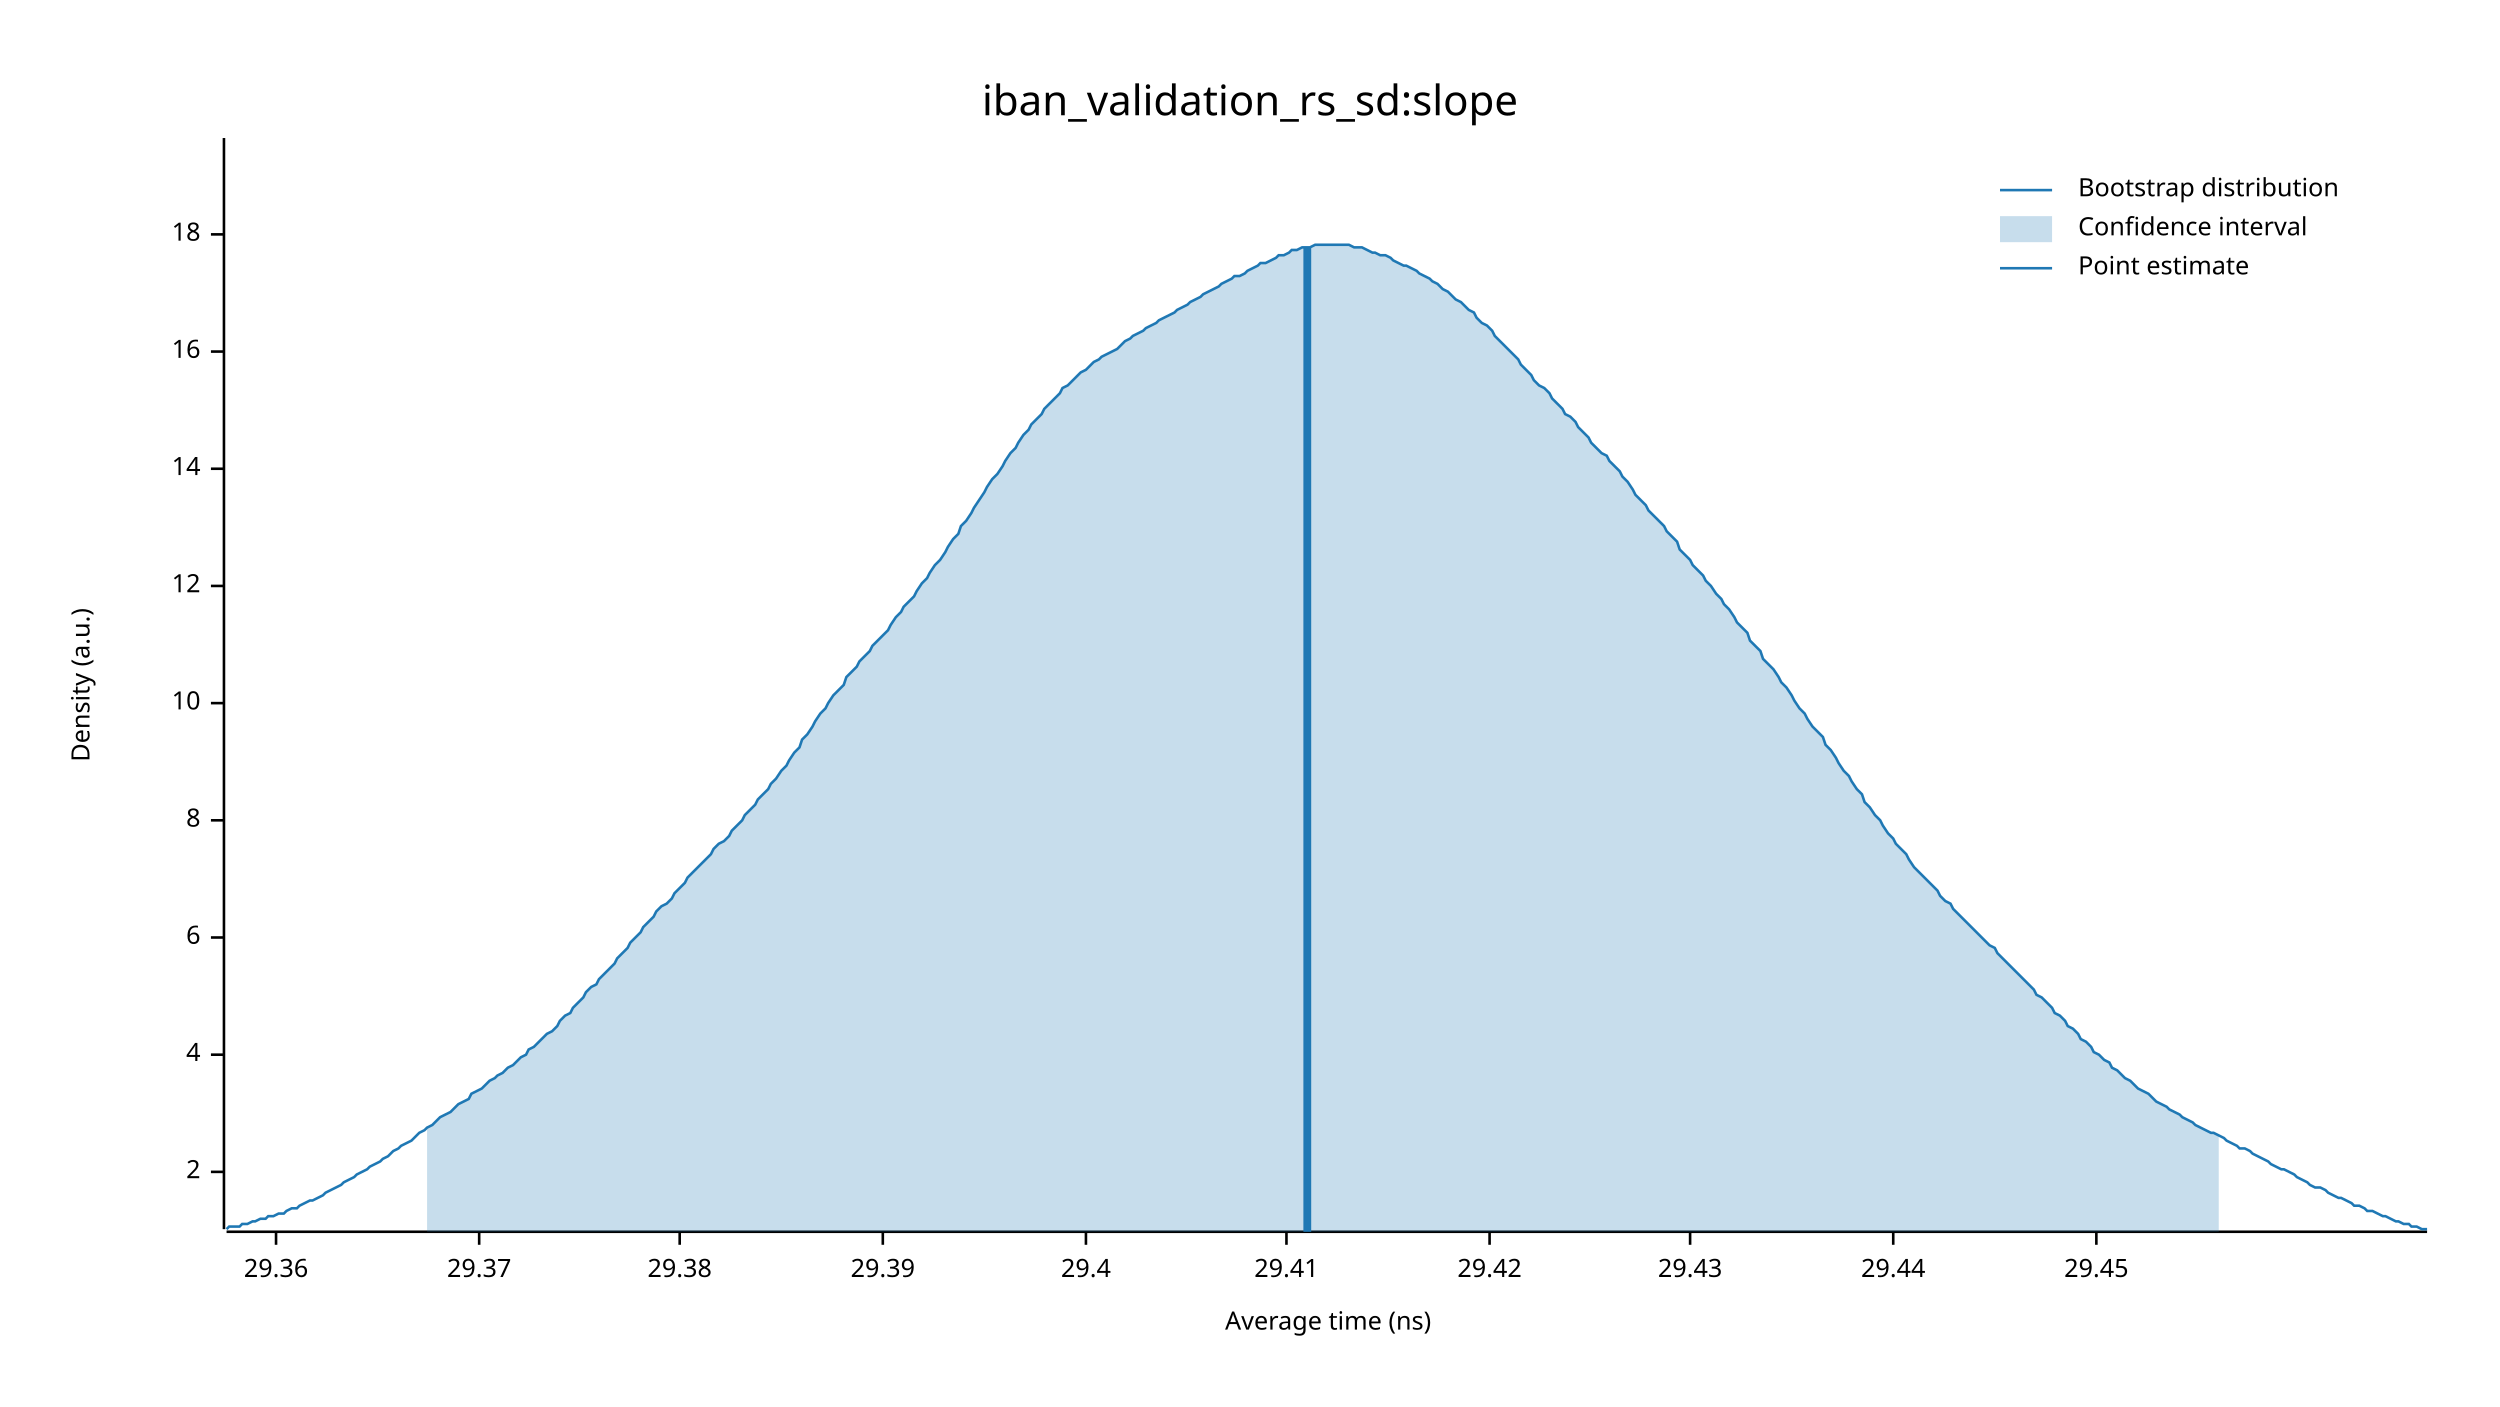
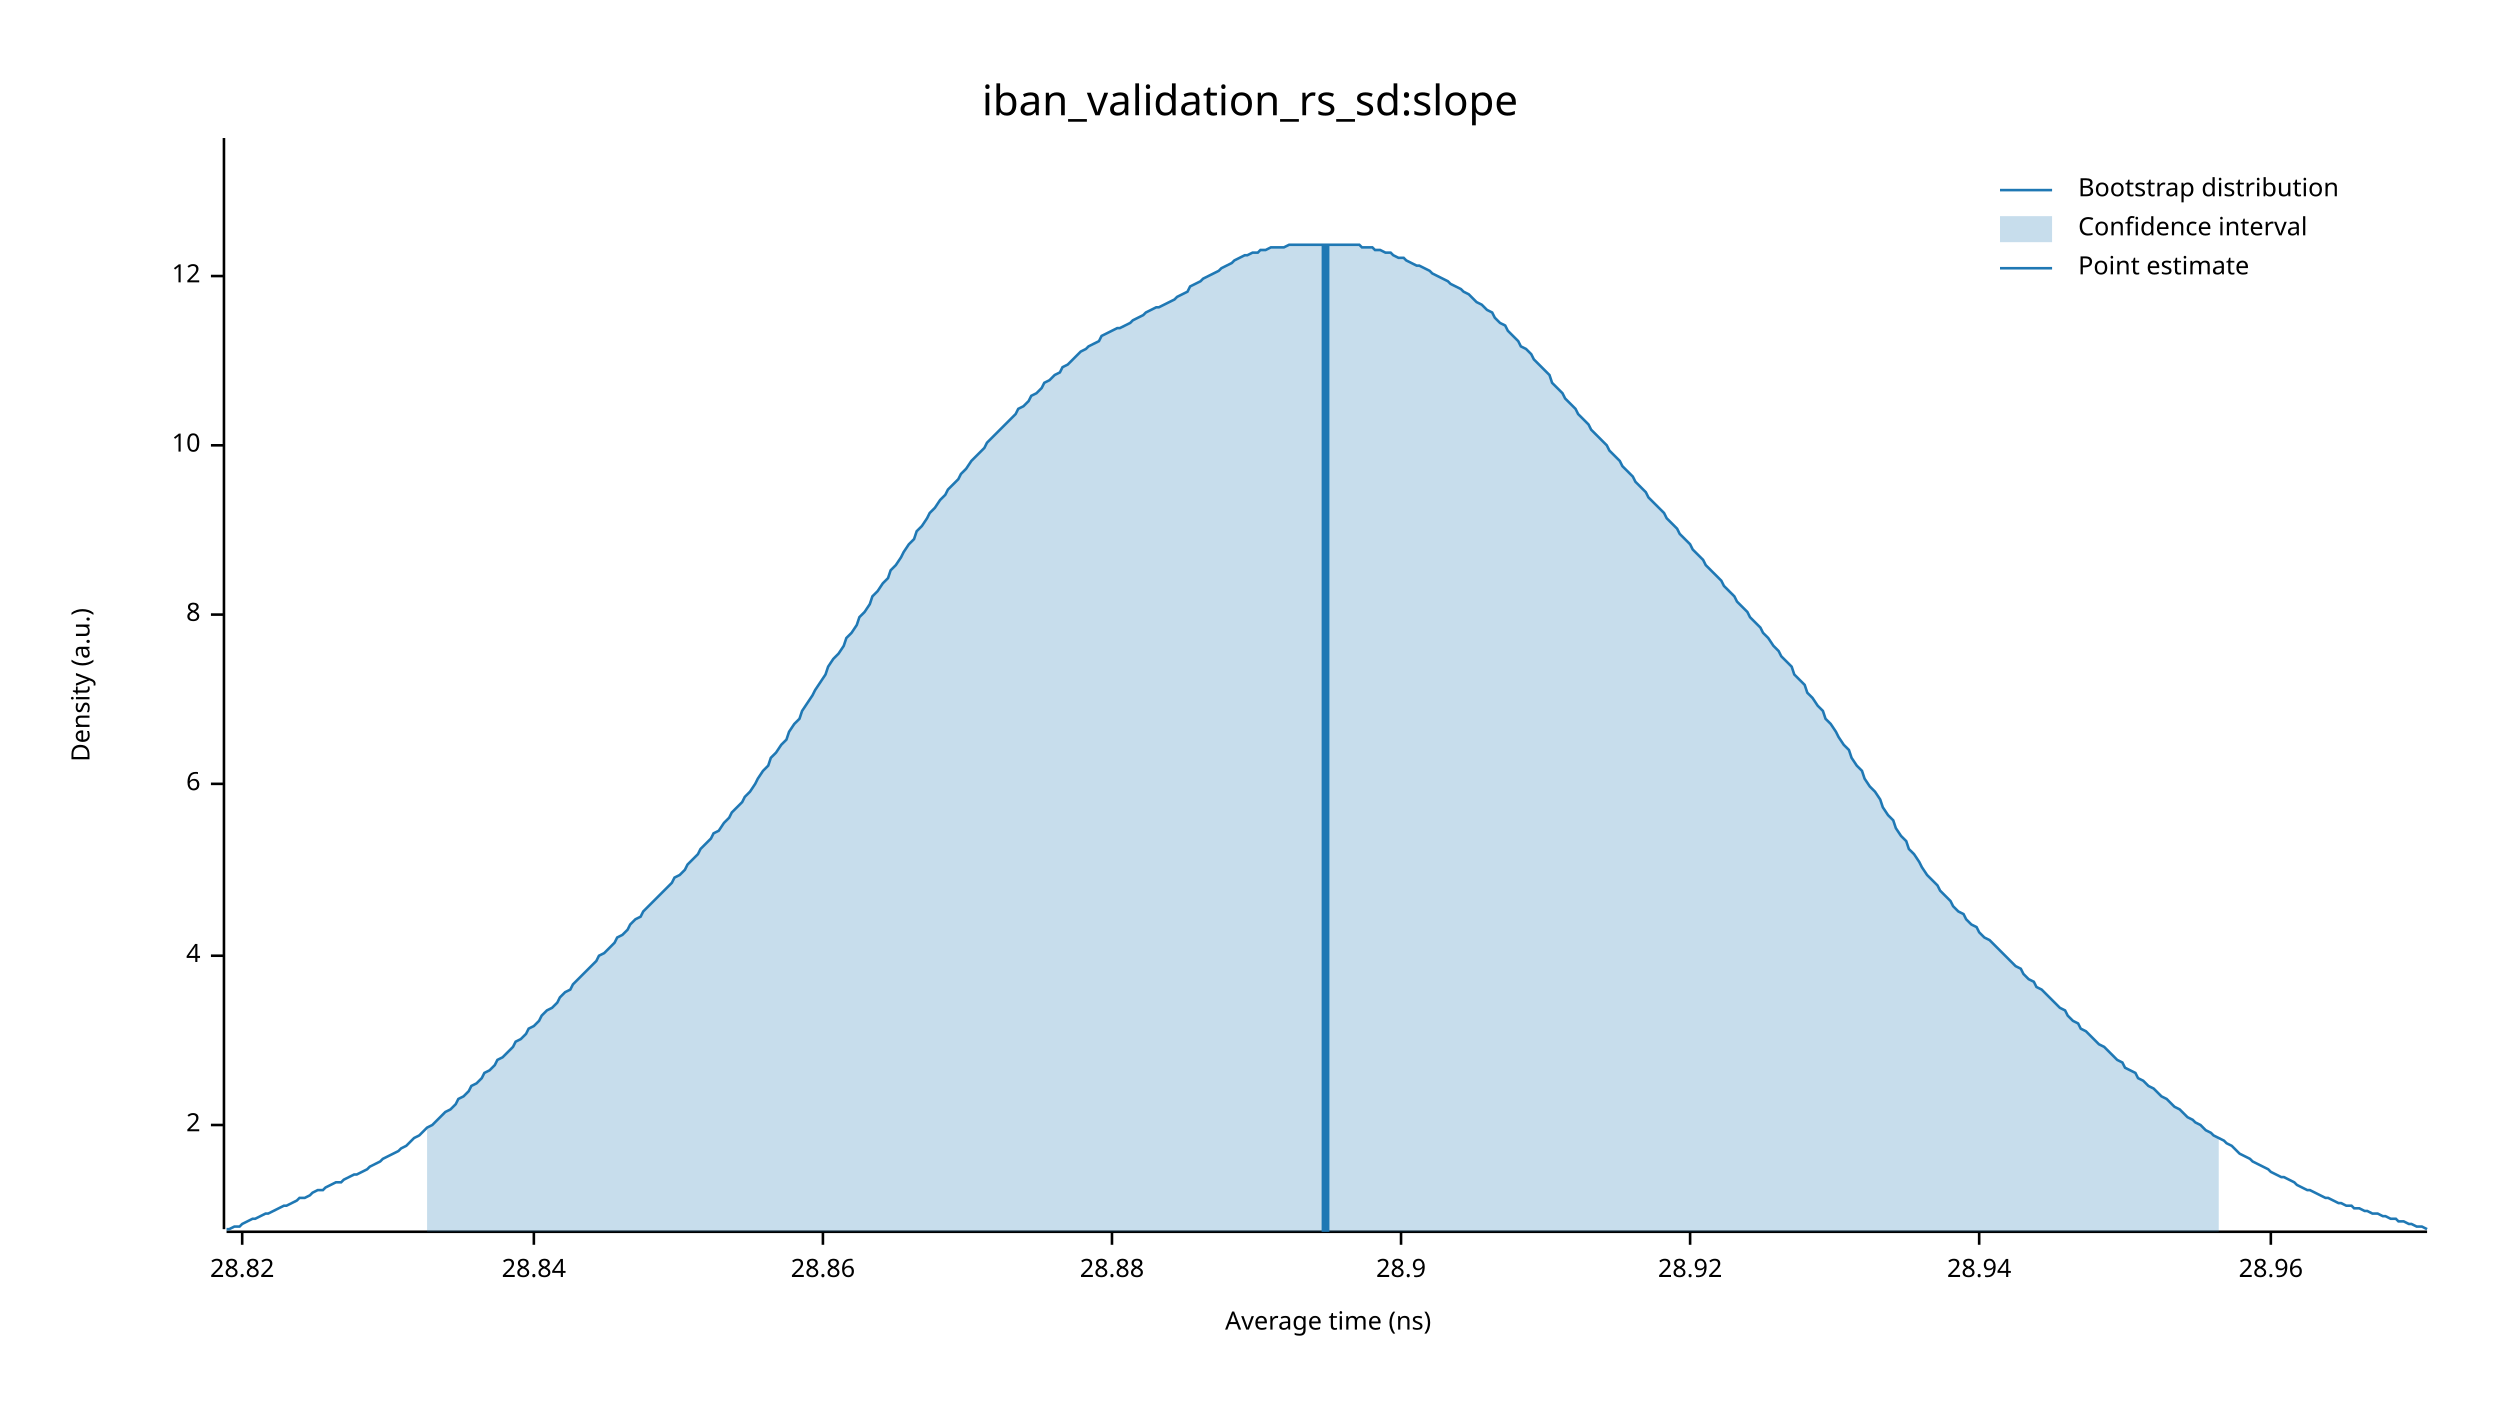
<svg xmlns="http://www.w3.org/2000/svg" width="960" height="540" viewBox="0 0 960 540">
  <text x="480" y="32" dy="0.76em" text-anchor="middle" font-family="sans-serif" font-size="16.129" opacity="1" fill="#000000">
iban_validation_rs_sd:slope
</text>
  <text x="27" y="263" dy="0.76em" text-anchor="middle" font-family="sans-serif" font-size="9.677" opacity="1" fill="#000000" transform="rotate(270, 27, 263)">
Density (a.u.)
</text>
  <text x="510" y="513" dy="-0.5ex" text-anchor="middle" font-family="sans-serif" font-size="9.677" opacity="1" fill="#000000">
Average time (ns)
</text>
  <polyline fill="none" opacity="1" stroke="#000000" stroke-width="1" points="86,53 86,472 " />
-   <text x="77" y="450" dy="0.5ex" text-anchor="end" font-family="sans-serif" font-size="9.677" opacity="1" fill="#000000">
+   <text x="77" y="432" dy="0.5ex" text-anchor="end" font-family="sans-serif" font-size="9.677" opacity="1" fill="#000000">
2
</text>
-   <polyline fill="none" opacity="1" stroke="#000000" stroke-width="1" points="81,450 86,450 " />
-   <text x="77" y="405" dy="0.5ex" text-anchor="end" font-family="sans-serif" font-size="9.677" opacity="1" fill="#000000">
+   <polyline fill="none" opacity="1" stroke="#000000" stroke-width="1" points="81,432 86,432 " />
+   <text x="77" y="367" dy="0.5ex" text-anchor="end" font-family="sans-serif" font-size="9.677" opacity="1" fill="#000000">
4
</text>
-   <polyline fill="none" opacity="1" stroke="#000000" stroke-width="1" points="81,405 86,405 " />
-   <text x="77" y="360" dy="0.5ex" text-anchor="end" font-family="sans-serif" font-size="9.677" opacity="1" fill="#000000">
+   <polyline fill="none" opacity="1" stroke="#000000" stroke-width="1" points="81,367 86,367 " />
+   <text x="77" y="301" dy="0.5ex" text-anchor="end" font-family="sans-serif" font-size="9.677" opacity="1" fill="#000000">
6
</text>
-   <polyline fill="none" opacity="1" stroke="#000000" stroke-width="1" points="81,360 86,360 " />
-   <text x="77" y="315" dy="0.5ex" text-anchor="end" font-family="sans-serif" font-size="9.677" opacity="1" fill="#000000">
+   <polyline fill="none" opacity="1" stroke="#000000" stroke-width="1" points="81,301 86,301 " />
+   <text x="77" y="236" dy="0.5ex" text-anchor="end" font-family="sans-serif" font-size="9.677" opacity="1" fill="#000000">
8
</text>
-   <polyline fill="none" opacity="1" stroke="#000000" stroke-width="1" points="81,315 86,315 " />
-   <text x="77" y="270" dy="0.5ex" text-anchor="end" font-family="sans-serif" font-size="9.677" opacity="1" fill="#000000">
+   <polyline fill="none" opacity="1" stroke="#000000" stroke-width="1" points="81,236 86,236 " />
+   <text x="77" y="171" dy="0.5ex" text-anchor="end" font-family="sans-serif" font-size="9.677" opacity="1" fill="#000000">
10
</text>
-   <polyline fill="none" opacity="1" stroke="#000000" stroke-width="1" points="81,270 86,270 " />
-   <text x="77" y="225" dy="0.5ex" text-anchor="end" font-family="sans-serif" font-size="9.677" opacity="1" fill="#000000">
+   <polyline fill="none" opacity="1" stroke="#000000" stroke-width="1" points="81,171 86,171 " />
+   <text x="77" y="106" dy="0.5ex" text-anchor="end" font-family="sans-serif" font-size="9.677" opacity="1" fill="#000000">
12
</text>
-   <polyline fill="none" opacity="1" stroke="#000000" stroke-width="1" points="81,225 86,225 " />
-   <text x="77" y="180" dy="0.5ex" text-anchor="end" font-family="sans-serif" font-size="9.677" opacity="1" fill="#000000">
- 14
+   <polyline fill="none" opacity="1" stroke="#000000" stroke-width="1" points="81,106 86,106 " />
+   <polyline fill="none" opacity="1" stroke="#000000" stroke-width="1" points="87,473 932,473 " />
+   <text x="93" y="483" dy="0.76em" text-anchor="middle" font-family="sans-serif" font-size="9.677" opacity="1" fill="#000000">
+ 28.82
</text>
-   <polyline fill="none" opacity="1" stroke="#000000" stroke-width="1" points="81,180 86,180 " />
-   <text x="77" y="135" dy="0.5ex" text-anchor="end" font-family="sans-serif" font-size="9.677" opacity="1" fill="#000000">
- 16
+   <polyline fill="none" opacity="1" stroke="#000000" stroke-width="1" points="93,473 93,478 " />
+   <text x="205" y="483" dy="0.76em" text-anchor="middle" font-family="sans-serif" font-size="9.677" opacity="1" fill="#000000">
+ 28.84
</text>
-   <polyline fill="none" opacity="1" stroke="#000000" stroke-width="1" points="81,135 86,135 " />
-   <text x="77" y="90" dy="0.5ex" text-anchor="end" font-family="sans-serif" font-size="9.677" opacity="1" fill="#000000">
- 18
+   <polyline fill="none" opacity="1" stroke="#000000" stroke-width="1" points="205,473 205,478 " />
+   <text x="316" y="483" dy="0.76em" text-anchor="middle" font-family="sans-serif" font-size="9.677" opacity="1" fill="#000000">
+ 28.86
</text>
-   <polyline fill="none" opacity="1" stroke="#000000" stroke-width="1" points="81,90 86,90 " />
-   <polyline fill="none" opacity="1" stroke="#000000" stroke-width="1" points="87,473 932,473 " />
-   <text x="106" y="483" dy="0.76em" text-anchor="middle" font-family="sans-serif" font-size="9.677" opacity="1" fill="#000000">
- 29.36
+   <polyline fill="none" opacity="1" stroke="#000000" stroke-width="1" points="316,473 316,478 " />
+   <text x="427" y="483" dy="0.76em" text-anchor="middle" font-family="sans-serif" font-size="9.677" opacity="1" fill="#000000">
+ 28.88
</text>
-   <polyline fill="none" opacity="1" stroke="#000000" stroke-width="1" points="106,473 106,478 " />
-   <text x="184" y="483" dy="0.76em" text-anchor="middle" font-family="sans-serif" font-size="9.677" opacity="1" fill="#000000">
- 29.37
+   <polyline fill="none" opacity="1" stroke="#000000" stroke-width="1" points="427,473 427,478 " />
+   <text x="538" y="483" dy="0.76em" text-anchor="middle" font-family="sans-serif" font-size="9.677" opacity="1" fill="#000000">
+ 28.9
</text>
-   <polyline fill="none" opacity="1" stroke="#000000" stroke-width="1" points="184,473 184,478 " />
-   <text x="261" y="483" dy="0.76em" text-anchor="middle" font-family="sans-serif" font-size="9.677" opacity="1" fill="#000000">
- 29.38
- </text>
-   <polyline fill="none" opacity="1" stroke="#000000" stroke-width="1" points="261,473 261,478 " />
-   <text x="339" y="483" dy="0.76em" text-anchor="middle" font-family="sans-serif" font-size="9.677" opacity="1" fill="#000000">
- 29.39
- </text>
-   <polyline fill="none" opacity="1" stroke="#000000" stroke-width="1" points="339,473 339,478 " />
-   <text x="417" y="483" dy="0.76em" text-anchor="middle" font-family="sans-serif" font-size="9.677" opacity="1" fill="#000000">
- 29.4
- </text>
-   <polyline fill="none" opacity="1" stroke="#000000" stroke-width="1" points="417,473 417,478 " />
-   <text x="494" y="483" dy="0.76em" text-anchor="middle" font-family="sans-serif" font-size="9.677" opacity="1" fill="#000000">
- 29.41
- </text>
-   <polyline fill="none" opacity="1" stroke="#000000" stroke-width="1" points="494,473 494,478 " />
-   <text x="572" y="483" dy="0.76em" text-anchor="middle" font-family="sans-serif" font-size="9.677" opacity="1" fill="#000000">
- 29.42
- </text>
-   <polyline fill="none" opacity="1" stroke="#000000" stroke-width="1" points="572,473 572,478 " />
+   <polyline fill="none" opacity="1" stroke="#000000" stroke-width="1" points="538,473 538,478 " />
  <text x="649" y="483" dy="0.76em" text-anchor="middle" font-family="sans-serif" font-size="9.677" opacity="1" fill="#000000">
- 29.43
+ 28.92
</text>
  <polyline fill="none" opacity="1" stroke="#000000" stroke-width="1" points="649,473 649,478 " />
-   <text x="727" y="483" dy="0.76em" text-anchor="middle" font-family="sans-serif" font-size="9.677" opacity="1" fill="#000000">
- 29.44
+   <text x="760" y="483" dy="0.76em" text-anchor="middle" font-family="sans-serif" font-size="9.677" opacity="1" fill="#000000">
+ 28.94
</text>
-   <polyline fill="none" opacity="1" stroke="#000000" stroke-width="1" points="727,473 727,478 " />
-   <text x="805" y="483" dy="0.76em" text-anchor="middle" font-family="sans-serif" font-size="9.677" opacity="1" fill="#000000">
- 29.45
+   <polyline fill="none" opacity="1" stroke="#000000" stroke-width="1" points="760,473 760,478 " />
+   <text x="872" y="483" dy="0.76em" text-anchor="middle" font-family="sans-serif" font-size="9.677" opacity="1" fill="#000000">
+ 28.96
</text>
-   <polyline fill="none" opacity="1" stroke="#000000" stroke-width="1" points="805,473 805,478 " />
-   <polyline fill="none" opacity="1" stroke="#1F78B4" stroke-width="1" points="87,472 88,471 90,471 92,471 93,470 95,470 97,469 98,469 100,468 102,468 103,467 105,467 107,466 109,466 110,465 112,464 114,464 115,463 117,462 119,461 120,461 122,460 124,459 125,458 127,457 129,456 131,455 132,454 134,453 136,452 137,451 139,450 141,449 142,448 144,447 146,446 147,445 149,444 151,442 153,441 154,440 156,439 158,438 159,437 161,435 163,434 164,433 166,432 168,430 169,429 171,428 173,427 175,425 176,424 178,423 180,422 181,420 183,419 185,418 186,417 188,415 190,414 191,413 193,412 195,410 197,409 198,408 200,406 202,405 203,403 205,402 207,400 208,399 210,397 212,396 214,394 215,392 217,390 219,389 220,387 222,385 224,383 225,381 227,379 229,378 230,376 232,374 234,372 236,370 237,368 239,366 241,364 242,362 244,360 246,358 247,356 249,354 251,352 252,350 254,348 256,347 258,345 259,343 261,341 263,339 264,337 266,335 268,333 269,332 271,330 273,328 274,326 276,324 278,323 280,321 281,319 283,317 285,315 286,313 288,311 290,309 291,307 293,305 295,303 296,301 298,299 300,296 302,294 303,292 305,289 307,287 308,284 310,282 312,279 313,277 315,274 317,272 318,270 320,267 322,265 324,263 325,260 327,258 329,256 330,254 332,252 334,250 335,248 337,246 339,244 341,242 342,240 344,237 346,235 347,233 349,231 351,229 352,227 354,224 356,222 357,220 359,217 361,215 363,212 364,210 366,207 368,205 369,202 371,200 373,197 374,195 376,192 378,189 379,187 381,184 383,182 385,179 386,177 388,174 390,172 391,170 393,167 395,165 396,163 398,161 400,159 401,157 403,155 405,153 407,151 408,149 410,148 412,146 413,145 415,143 417,142 418,141 420,139 422,138 423,137 425,136 427,135 429,134 430,133 432,131 434,130 435,129 437,128 439,127 440,126 442,125 444,124 445,123 447,122 449,121 451,120 452,119 454,118 456,117 457,116 459,115 461,114 462,113 464,112 466,111 468,110 469,109 471,108 473,107 474,106 476,106 478,105 479,104 481,103 483,102 484,101 486,101 488,100 490,99 491,98 493,98 495,97 496,96 498,96 500,95 501,95 503,95 505,94 506,94 508,94 510,94 512,94 513,94 515,94 517,94 518,94 520,95 522,95 523,95 525,96 527,97 528,97 530,98 532,98 534,99 535,100 537,101 539,102 540,102 542,103 544,104 545,105 547,106 549,107 550,108 552,109 554,111 556,112 557,113 559,115 561,116 562,117 564,119 566,120 567,122 569,124 571,125 573,127 574,129 576,131 578,133 579,134 581,136 583,138 584,140 586,142 588,144 589,146 591,148 593,149 595,151 596,153 598,155 600,157 601,159 603,160 605,162 606,164 608,166 610,168 611,170 613,172 615,174 617,175 618,177 620,179 622,181 623,183 625,185 627,188 628,190 630,192 632,194 633,196 635,198 637,200 639,202 640,204 642,206 644,208 645,211 647,213 649,215 650,217 652,219 654,221 655,223 657,225 659,228 661,230 662,232 664,234 666,237 667,239 669,241 671,243 672,246 674,248 676,250 677,253 679,255 681,257 683,260 684,262 686,264 688,267 689,269 691,272 693,274 694,276 696,279 698,281 700,283 701,286 703,288 705,291 706,293 708,296 710,298 711,300 713,303 715,305 716,308 718,310 720,313 722,315 723,317 725,320 727,322 728,324 730,326 732,328 733,330 735,333 737,335 738,336 740,338 742,340 744,342 745,344 747,346 749,347 750,349 752,351 754,353 755,354 757,356 759,358 760,359 762,361 764,363 766,364 767,366 769,368 771,370 772,371 774,373 776,375 777,376 779,378 781,380 782,382 784,383 786,385 788,387 789,389 791,390 793,392 794,394 796,395 798,397 799,399 801,400 803,402 804,404 806,405 808,407 810,408 811,410 813,411 815,413 816,414 818,415 820,417 821,418 823,419 825,420 827,422 828,423 830,424 832,425 833,426 835,427 837,428 838,429 840,430 842,431 843,432 845,433 847,434 849,435 850,435 852,436 854,437 855,438 857,439 859,440 860,441 862,441 864,442 865,443 867,444 869,445 871,446 872,447 874,448 876,449 877,449 879,450 881,451 882,452 884,453 886,454 887,455 889,456 891,456 893,457 894,458 896,459 898,460 899,460 901,461 903,462 904,463 906,463 908,464 909,465 911,465 913,466 915,467 916,467 918,468 920,469 921,469 923,470 925,470 926,471 928,471 930,472 932,472 " />
-   <polygon opacity="0.25" fill="#1F78B4" points="164,433 166,432 168,430 169,429 171,428 173,427 175,425 176,424 178,423 180,422 181,420 183,419 185,418 186,417 188,415 190,414 191,413 193,412 195,410 197,409 198,408 200,406 202,405 203,403 205,402 207,400 208,399 210,397 212,396 214,394 215,392 217,390 219,389 220,387 222,385 224,383 225,381 227,379 229,378 230,376 232,374 234,372 236,370 237,368 239,366 241,364 242,362 244,360 246,358 247,356 249,354 251,352 252,350 254,348 256,347 258,345 259,343 261,341 263,339 264,337 266,335 268,333 269,332 271,330 273,328 274,326 276,324 278,323 280,321 281,319 283,317 285,315 286,313 288,311 290,309 291,307 293,305 295,303 296,301 298,299 300,296 302,294 303,292 305,289 307,287 308,284 310,282 312,279 313,277 315,274 317,272 318,270 320,267 322,265 324,263 325,260 327,258 329,256 330,254 332,252 334,250 335,248 337,246 339,244 341,242 342,240 344,237 346,235 347,233 349,231 351,229 352,227 354,224 356,222 357,220 359,217 361,215 363,212 364,210 366,207 368,205 369,202 371,200 373,197 374,195 376,192 378,189 379,187 381,184 383,182 385,179 386,177 388,174 390,172 391,170 393,167 395,165 396,163 398,161 400,159 401,157 403,155 405,153 407,151 408,149 410,148 412,146 413,145 415,143 417,142 418,141 420,139 422,138 423,137 425,136 427,135 429,134 430,133 432,131 434,130 435,129 437,128 439,127 440,126 442,125 444,124 445,123 447,122 449,121 451,120 452,119 454,118 456,117 457,116 459,115 461,114 462,113 464,112 466,111 468,110 469,109 471,108 473,107 474,106 476,106 478,105 479,104 481,103 483,102 484,101 486,101 488,100 490,99 491,98 493,98 495,97 496,96 498,96 500,95 501,95 503,95 505,94 506,94 508,94 510,94 512,94 513,94 515,94 517,94 518,94 520,95 522,95 523,95 525,96 527,97 528,97 530,98 532,98 534,99 535,100 537,101 539,102 540,102 542,103 544,104 545,105 547,106 549,107 550,108 552,109 554,111 556,112 557,113 559,115 561,116 562,117 564,119 566,120 567,122 569,124 571,125 573,127 574,129 576,131 578,133 579,134 581,136 583,138 584,140 586,142 588,144 589,146 591,148 593,149 595,151 596,153 598,155 600,157 601,159 603,160 605,162 606,164 608,166 610,168 611,170 613,172 615,174 617,175 618,177 620,179 622,181 623,183 625,185 627,188 628,190 630,192 632,194 633,196 635,198 637,200 639,202 640,204 642,206 644,208 645,211 647,213 649,215 650,217 652,219 654,221 655,223 657,225 659,228 661,230 662,232 664,234 666,237 667,239 669,241 671,243 672,246 674,248 676,250 677,253 679,255 681,257 683,260 684,262 686,264 688,267 689,269 691,272 693,274 694,276 696,279 698,281 700,283 701,286 703,288 705,291 706,293 708,296 710,298 711,300 713,303 715,305 716,308 718,310 720,313 722,315 723,317 725,320 727,322 728,324 730,326 732,328 733,330 735,333 737,335 738,336 740,338 742,340 744,342 745,344 747,346 749,347 750,349 752,351 754,353 755,354 757,356 759,358 760,359 762,361 764,363 766,364 767,366 769,368 771,370 772,371 774,373 776,375 777,376 779,378 781,380 782,382 784,383 786,385 788,387 789,389 791,390 793,392 794,394 796,395 798,397 799,399 801,400 803,402 804,404 806,405 808,407 810,408 811,410 813,411 815,413 816,414 818,415 820,417 821,418 823,419 825,420 827,422 828,423 830,424 832,425 833,426 835,427 837,428 838,429 840,430 842,431 843,432 845,433 847,434 849,435 850,435 852,436 852,473 164,473 " />
-   <polyline fill="none" opacity="1" stroke="#1F78B4" stroke-width="3" points="502,473 502,95 " />
+   <polyline fill="none" opacity="1" stroke="#000000" stroke-width="1" points="872,473 872,478 " />
+   <polyline fill="none" opacity="1" stroke="#1F78B4" stroke-width="1" points="87,472 88,472 90,471 92,471 93,470 95,469 97,468 98,468 100,467 102,466 103,466 105,465 107,464 109,463 110,463 112,462 114,461 115,460 117,460 119,459 120,458 122,457 124,457 125,456 127,455 129,454 131,454 132,453 134,452 136,451 137,451 139,450 141,449 142,448 144,447 146,446 147,445 149,444 151,443 153,442 154,441 156,440 158,438 159,437 161,436 163,434 164,433 166,432 168,430 169,429 171,427 173,426 175,424 176,422 178,421 180,419 181,417 183,416 185,414 186,412 188,411 190,409 191,407 193,406 195,404 197,402 198,400 200,399 202,397 203,395 205,394 207,392 208,390 210,388 212,387 214,385 215,383 217,381 219,380 220,378 222,376 224,374 225,373 227,371 229,369 230,367 232,366 234,364 236,362 237,360 239,359 241,357 242,355 244,353 246,352 247,350 249,348 251,346 252,345 254,343 256,341 258,339 259,337 261,336 263,334 264,332 266,330 268,328 269,326 271,324 273,322 274,320 276,319 278,316 280,314 281,312 283,310 285,308 286,306 288,304 290,301 291,299 293,296 295,294 296,291 298,289 300,286 302,284 303,281 305,278 307,276 308,273 310,270 312,267 313,265 315,262 317,259 318,256 320,253 322,251 324,248 325,245 327,243 329,240 330,237 332,235 334,232 335,229 337,227 339,224 341,222 342,219 344,217 346,214 347,212 349,209 351,207 352,204 354,202 356,199 357,197 359,195 361,192 363,190 364,188 366,186 368,184 369,182 371,180 373,177 374,176 376,174 378,172 379,170 381,168 383,166 385,164 386,163 388,161 390,159 391,157 393,156 395,154 396,152 398,151 400,149 401,147 403,146 405,144 407,143 408,141 410,140 412,138 413,137 415,135 417,134 418,133 420,132 422,131 423,129 425,128 427,127 429,126 430,126 432,125 434,124 435,123 437,122 439,121 440,120 442,119 444,118 445,118 447,117 449,116 451,115 452,114 454,113 456,112 457,110 459,109 461,108 462,107 464,106 466,105 468,104 469,103 471,102 473,101 474,100 476,99 478,98 479,98 481,97 483,97 484,96 486,96 488,95 490,95 491,95 493,95 495,94 496,94 498,94 500,94 501,94 503,94 505,94 506,94 508,94 510,94 512,94 513,94 515,94 517,94 518,94 520,94 522,94 523,95 525,95 527,95 528,96 530,96 532,97 534,97 535,98 537,99 539,99 540,100 542,101 544,102 545,102 547,103 549,104 550,105 552,106 554,107 556,108 557,109 559,110 561,111 562,112 564,113 566,115 567,116 569,117 571,119 573,120 574,122 576,124 578,125 579,127 581,129 583,131 584,133 586,134 588,136 589,138 591,140 593,142 595,144 596,147 598,149 600,151 601,153 603,155 605,157 606,159 608,161 610,163 611,165 613,167 615,169 617,171 618,173 620,175 622,177 623,179 625,181 627,183 628,185 630,187 632,189 633,191 635,193 637,195 639,197 640,199 642,201 644,203 645,205 647,207 649,209 650,211 652,213 654,215 655,217 657,219 659,221 661,223 662,225 664,227 666,229 667,231 669,233 671,235 672,237 674,239 676,241 677,243 679,245 681,248 683,250 684,252 686,254 688,256 689,259 691,261 693,263 694,266 696,268 698,271 700,273 701,276 703,278 705,281 706,283 708,286 710,288 711,291 713,294 715,296 716,299 718,302 720,304 722,307 723,310 725,313 727,315 728,318 730,321 732,323 733,326 735,328 737,331 738,333 740,336 742,338 744,340 745,342 747,344 749,346 750,348 752,350 754,351 755,353 757,355 759,356 760,358 762,360 764,361 766,363 767,364 769,366 771,368 772,369 774,371 776,372 777,374 779,376 781,377 782,379 784,380 786,382 788,384 789,385 791,387 793,388 794,390 796,392 798,393 799,395 801,396 803,398 804,399 806,401 808,402 810,404 811,405 813,407 815,408 816,410 818,411 820,412 821,414 823,415 825,417 827,418 828,419 830,421 832,422 833,423 835,425 837,426 838,427 840,429 842,430 843,431 845,432 847,434 849,435 850,436 852,437 854,438 855,439 857,440 859,442 860,443 862,444 864,445 865,446 867,447 869,448 871,449 872,450 874,451 876,452 877,452 879,453 881,454 882,455 884,456 886,457 887,457 889,458 891,459 893,460 894,460 896,461 898,462 899,462 901,463 903,463 904,464 906,464 908,465 909,465 911,466 913,466 915,467 916,467 918,468 920,468 921,469 923,469 925,470 926,470 928,471 930,471 932,472 " />
+   <polygon opacity="0.25" fill="#1F78B4" points="164,433 166,432 168,430 169,429 171,427 173,426 175,424 176,422 178,421 180,419 181,417 183,416 185,414 186,412 188,411 190,409 191,407 193,406 195,404 197,402 198,400 200,399 202,397 203,395 205,394 207,392 208,390 210,388 212,387 214,385 215,383 217,381 219,380 220,378 222,376 224,374 225,373 227,371 229,369 230,367 232,366 234,364 236,362 237,360 239,359 241,357 242,355 244,353 246,352 247,350 249,348 251,346 252,345 254,343 256,341 258,339 259,337 261,336 263,334 264,332 266,330 268,328 269,326 271,324 273,322 274,320 276,319 278,316 280,314 281,312 283,310 285,308 286,306 288,304 290,301 291,299 293,296 295,294 296,291 298,289 300,286 302,284 303,281 305,278 307,276 308,273 310,270 312,267 313,265 315,262 317,259 318,256 320,253 322,251 324,248 325,245 327,243 329,240 330,237 332,235 334,232 335,229 337,227 339,224 341,222 342,219 344,217 346,214 347,212 349,209 351,207 352,204 354,202 356,199 357,197 359,195 361,192 363,190 364,188 366,186 368,184 369,182 371,180 373,177 374,176 376,174 378,172 379,170 381,168 383,166 385,164 386,163 388,161 390,159 391,157 393,156 395,154 396,152 398,151 400,149 401,147 403,146 405,144 407,143 408,141 410,140 412,138 413,137 415,135 417,134 418,133 420,132 422,131 423,129 425,128 427,127 429,126 430,126 432,125 434,124 435,123 437,122 439,121 440,120 442,119 444,118 445,118 447,117 449,116 451,115 452,114 454,113 456,112 457,110 459,109 461,108 462,107 464,106 466,105 468,104 469,103 471,102 473,101 474,100 476,99 478,98 479,98 481,97 483,97 484,96 486,96 488,95 490,95 491,95 493,95 495,94 496,94 498,94 500,94 501,94 503,94 505,94 506,94 508,94 510,94 512,94 513,94 515,94 517,94 518,94 520,94 522,94 523,95 525,95 527,95 528,96 530,96 532,97 534,97 535,98 537,99 539,99 540,100 542,101 544,102 545,102 547,103 549,104 550,105 552,106 554,107 556,108 557,109 559,110 561,111 562,112 564,113 566,115 567,116 569,117 571,119 573,120 574,122 576,124 578,125 579,127 581,129 583,131 584,133 586,134 588,136 589,138 591,140 593,142 595,144 596,147 598,149 600,151 601,153 603,155 605,157 606,159 608,161 610,163 611,165 613,167 615,169 617,171 618,173 620,175 622,177 623,179 625,181 627,183 628,185 630,187 632,189 633,191 635,193 637,195 639,197 640,199 642,201 644,203 645,205 647,207 649,209 650,211 652,213 654,215 655,217 657,219 659,221 661,223 662,225 664,227 666,229 667,231 669,233 671,235 672,237 674,239 676,241 677,243 679,245 681,248 683,250 684,252 686,254 688,256 689,259 691,261 693,263 694,266 696,268 698,271 700,273 701,276 703,278 705,281 706,283 708,286 710,288 711,291 713,294 715,296 716,299 718,302 720,304 722,307 723,310 725,313 727,315 728,318 730,321 732,323 733,326 735,328 737,331 738,333 740,336 742,338 744,340 745,342 747,344 749,346 750,348 752,350 754,351 755,353 757,355 759,356 760,358 762,360 764,361 766,363 767,364 769,366 771,368 772,369 774,371 776,372 777,374 779,376 781,377 782,379 784,380 786,382 788,384 789,385 791,387 793,388 794,390 796,392 798,393 799,395 801,396 803,398 804,399 806,401 808,402 810,404 811,405 813,407 815,408 816,410 818,411 820,412 821,414 823,415 825,417 827,418 828,419 830,421 832,422 833,423 835,425 837,426 838,427 840,429 842,430 843,431 845,432 847,434 849,435 850,436 852,437 852,473 164,473 " />
+   <polyline fill="none" opacity="1" stroke="#1F78B4" stroke-width="3" points="509,473 509,94 " />
  <text x="798" y="68" dy="0.76em" text-anchor="start" font-family="sans-serif" font-size="9.677" opacity="1" fill="#000000">
Bootstrap distribution
</text>
  <text x="798" y="83" dy="0.76em" text-anchor="start" font-family="sans-serif" font-size="9.677" opacity="1" fill="#000000">
Confidence interval
</text>
  <text x="798" y="98" dy="0.76em" text-anchor="start" font-family="sans-serif" font-size="9.677" opacity="1" fill="#000000">
Point estimate
</text>
  <polyline fill="none" opacity="1" stroke="#1F78B4" stroke-width="1" points="768,73 788,73 " />
  <rect x="768" y="83" width="20" height="10" opacity="0.25" fill="#1F78B4" stroke="none" />
  <polyline fill="none" opacity="1" stroke="#1F78B4" stroke-width="1" points="768,103 788,103 " />
</svg>
